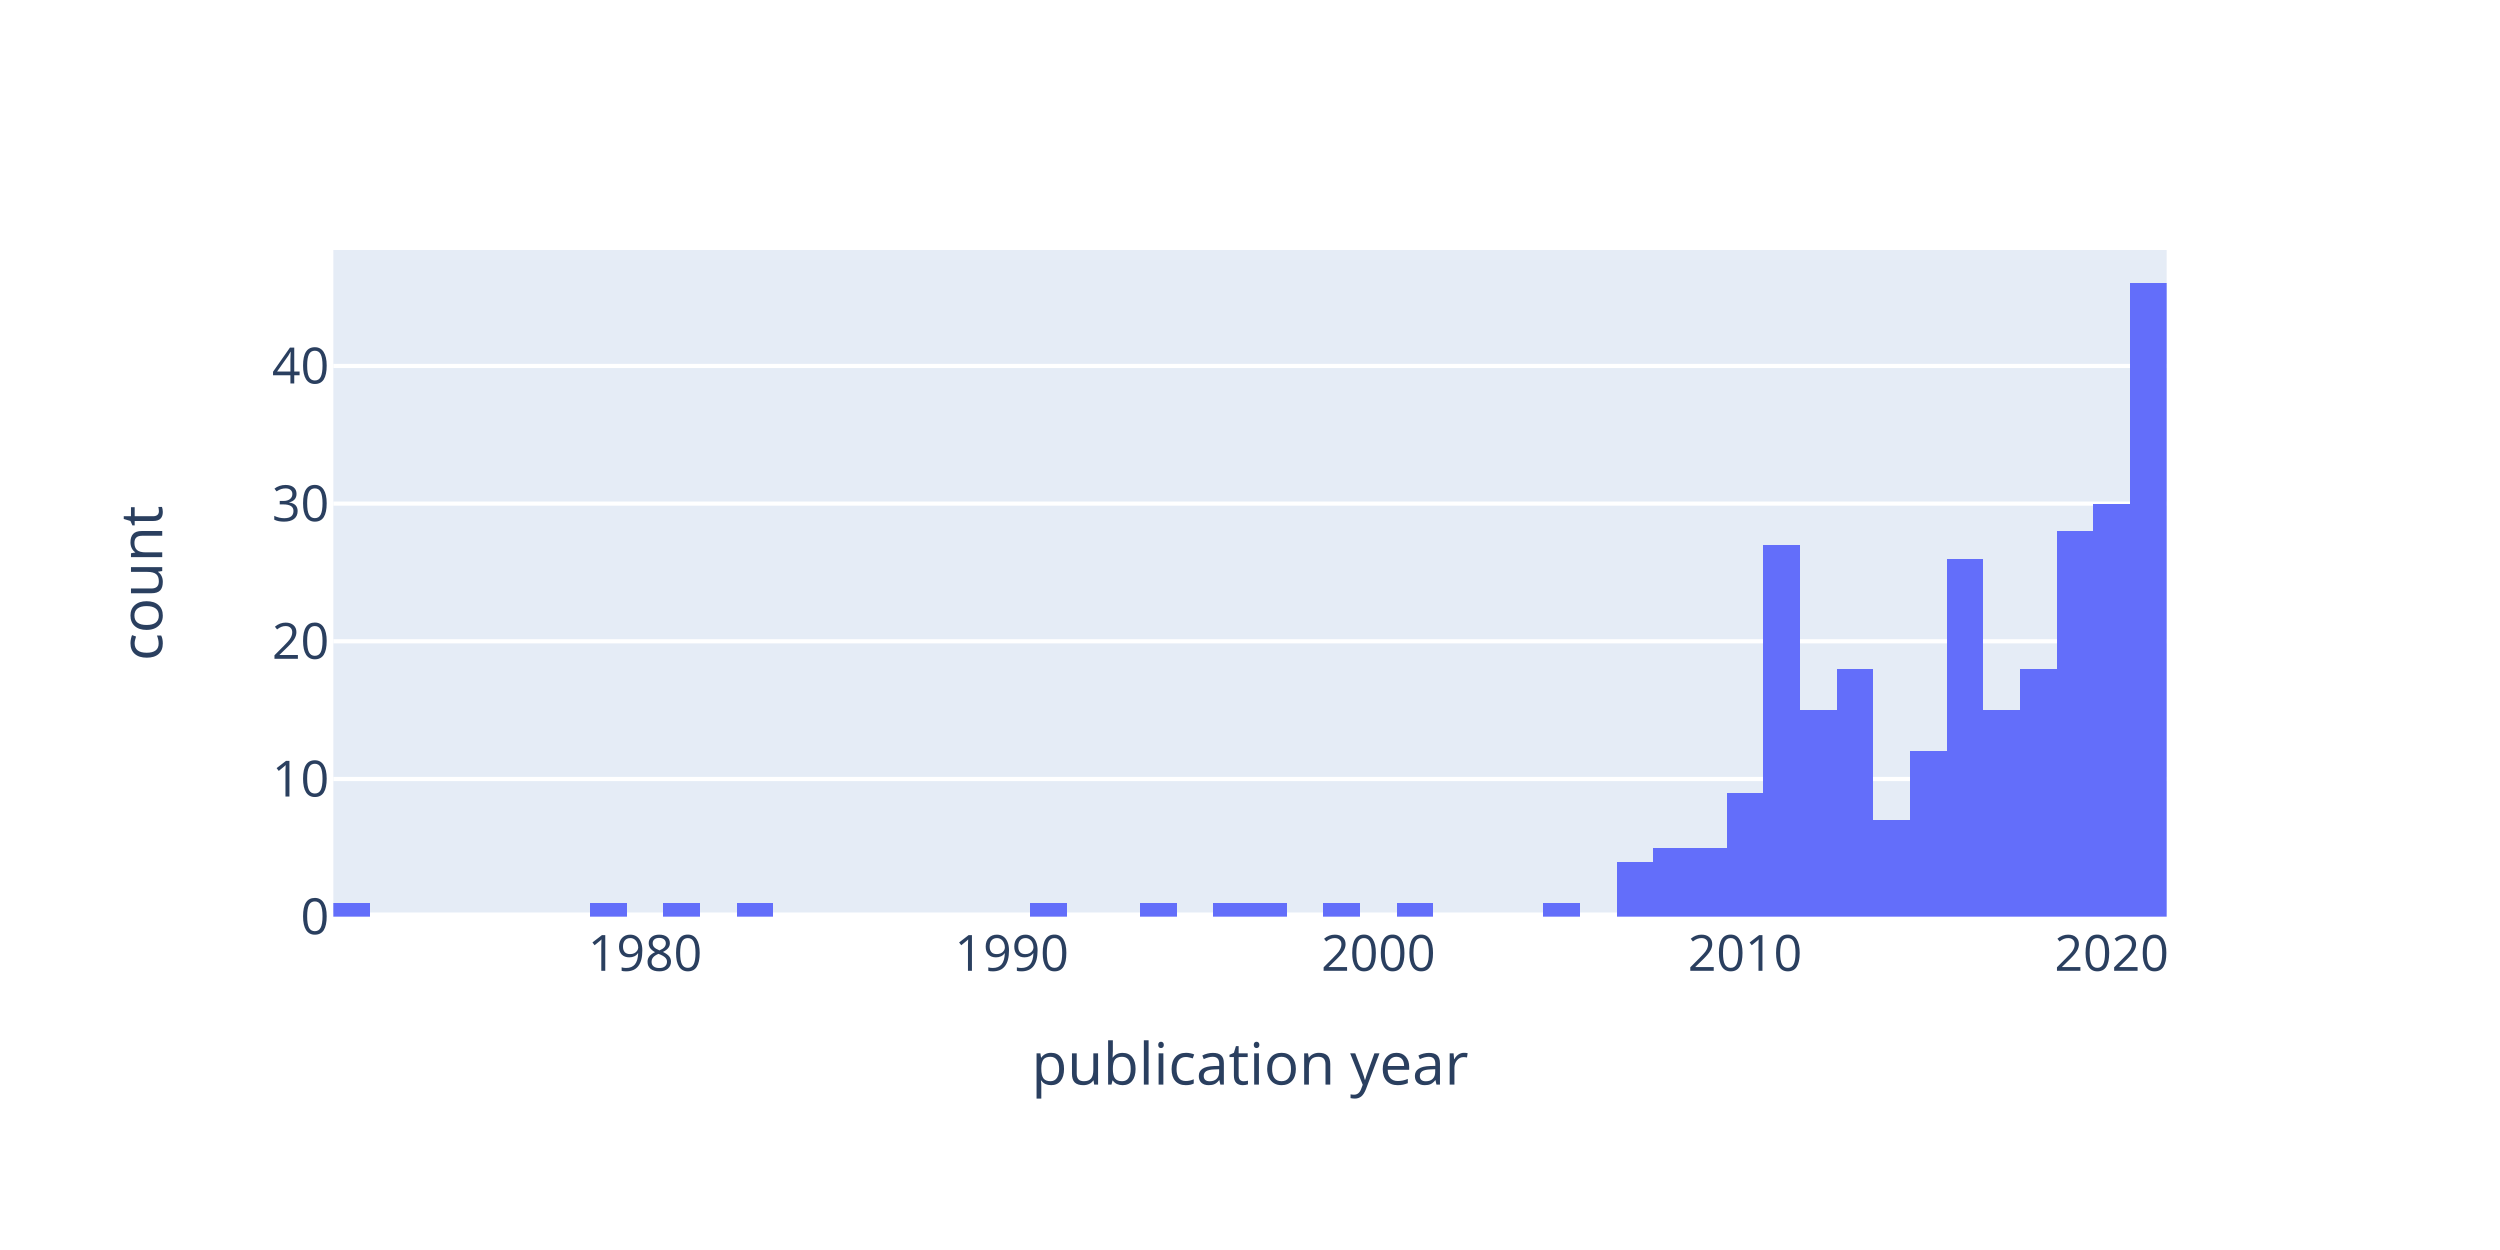
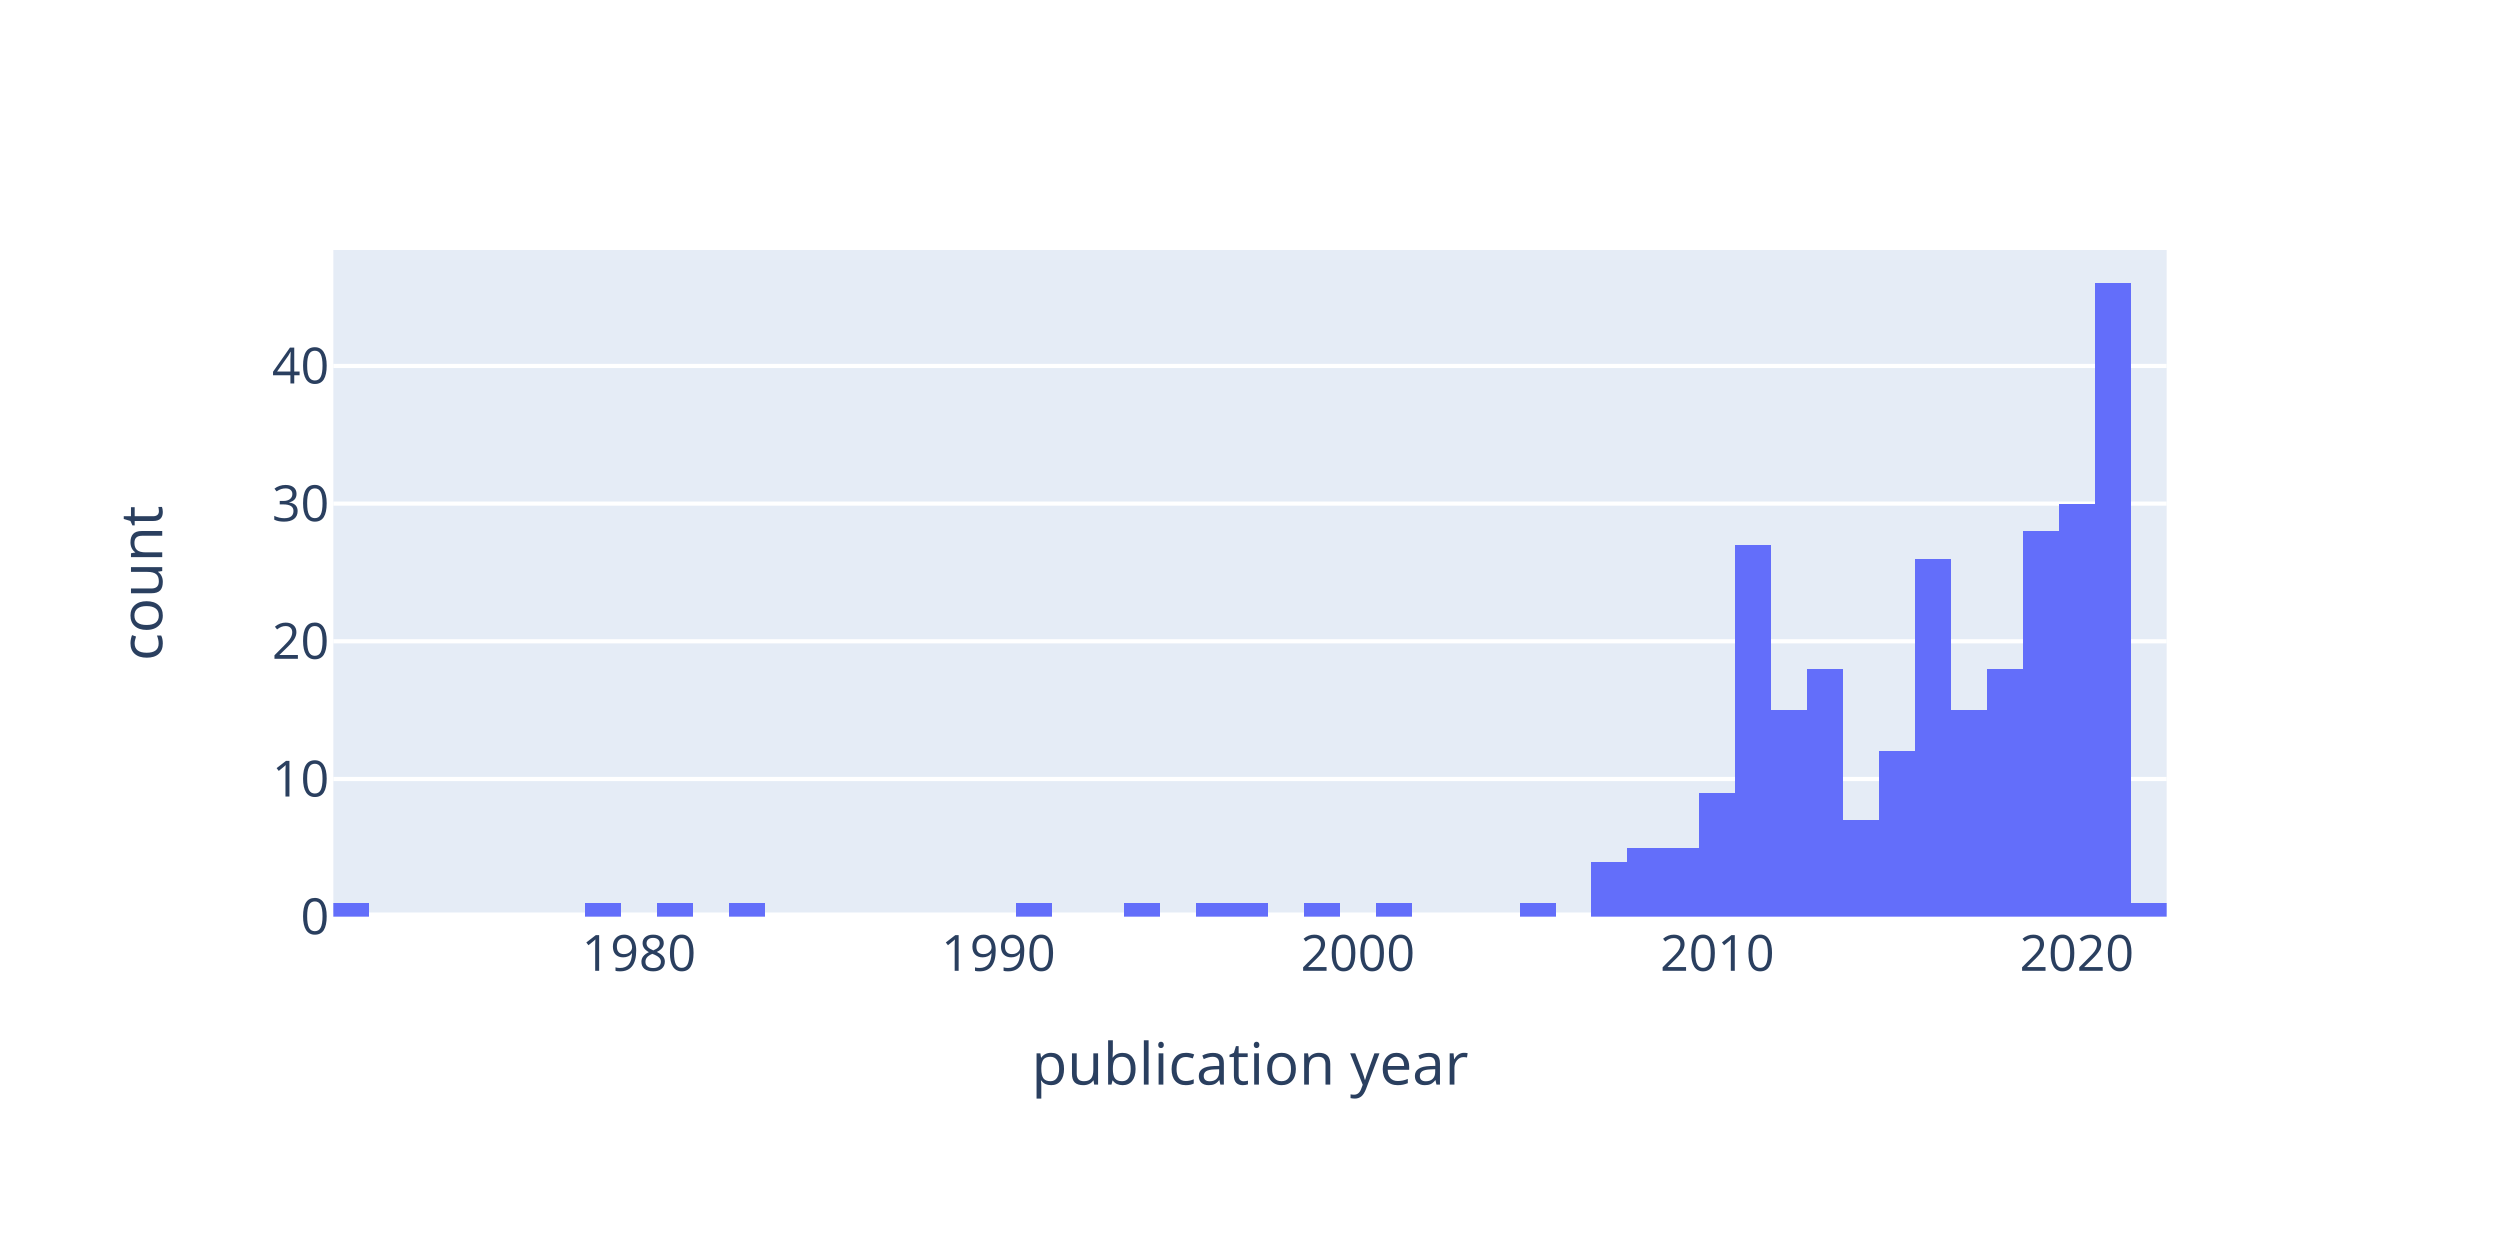
<svg xmlns="http://www.w3.org/2000/svg" class="main-svg" width="600" height="300" style="" viewBox="0 0 600 300">
  <rect x="0" y="0" width="600" height="300" style="fill: rgb(255, 255, 255); fill-opacity: 1;" />
-   <defs id="defs-00eebd">
+   <defs id="defs-ab16f6">
    <g class="clips">
-       <clipPath id="clip00eebdxyplot" class="plotclip">
+       <clipPath id="clipab16f6xyplot" class="plotclip">
        <rect width="440" height="160" />
      </clipPath>
-       <clipPath class="axesclip" id="clip00eebdx">
+       <clipPath class="axesclip" id="clipab16f6x">
        <rect x="80" y="0" width="440" height="300" />
      </clipPath>
-       <clipPath class="axesclip" id="clip00eebdy">
+       <clipPath class="axesclip" id="clipab16f6y">
        <rect x="0" y="60" width="600" height="160" />
      </clipPath>
-       <clipPath class="axesclip" id="clip00eebdxy">
+       <clipPath class="axesclip" id="clipab16f6xy">
        <rect x="80" y="60" width="440" height="160" />
      </clipPath>
    </g>
    <g class="gradients" />
    <g class="patterns" />
  </defs>
  <g class="bglayer">
    <rect class="bg" x="80" y="60" width="440" height="160" style="fill: rgb(229, 236, 246); fill-opacity: 1; stroke-width: 0;" />
  </g>
  <g class="layer-below">
    <g class="imagelayer" />
    <g class="shapelayer" />
  </g>
  <g class="cartesianlayer">
    <g class="subplot xy">
      <g class="layer-subplot">
        <g class="shapelayer" />
        <g class="imagelayer" />
      </g>
      <g class="minor-gridlayer">
        <g class="x" />
        <g class="y" />
      </g>
      <g class="gridlayer">
        <g class="x" />
        <g class="y">
          <path class="ygrid crisp" transform="translate(0,186.96)" d="M80,0h440" style="stroke: rgb(255, 255, 255); stroke-opacity: 1; stroke-width: 1px;" />
          <path class="ygrid crisp" transform="translate(0,153.91)" d="M80,0h440" style="stroke: rgb(255, 255, 255); stroke-opacity: 1; stroke-width: 1px;" />
          <path class="ygrid crisp" transform="translate(0,120.87)" d="M80,0h440" style="stroke: rgb(255, 255, 255); stroke-opacity: 1; stroke-width: 1px;" />
          <path class="ygrid crisp" transform="translate(0,87.83)" d="M80,0h440" style="stroke: rgb(255, 255, 255); stroke-opacity: 1; stroke-width: 1px;" />
        </g>
      </g>
      <g class="zerolinelayer">
        <path class="yzl zl crisp" transform="translate(0,220)" d="M80,0h440" style="stroke: rgb(255, 255, 255); stroke-opacity: 1; stroke-width: 2px;" />
      </g>
      <path class="xlines-below" />
      <path class="ylines-below" />
      <g class="overlines-below" />
      <g class="xaxislayer-below" />
      <g class="yaxislayer-below" />
      <g class="overaxes-below" />
-       <g class="plot" transform="translate(80,60)" clip-path="url(#clip00eebdxyplot)">
+       <g class="plot" transform="translate(80,60)" clip-path="url(#clipab16f6xyplot)">
        <g class="barlayer mlayer">
          <g class="trace bars" shape-rendering="crispEdges" style="opacity: 1;">
            <g class="points">
              <g class="point">
-                 <path d="M0,160V156.7H8.8V160Z" style="vector-effect: non-scaling-stroke; opacity: 1; stroke-width: 0px; fill: rgb(99, 110, 250); fill-opacity: 1;" />
-               </g>
-               <g class="point">
-                 <path d="M0,0Z" style="vector-effect: non-scaling-stroke; opacity: 1; stroke-width: 0px; fill: rgb(99, 110, 250); fill-opacity: 1;" />
-               </g>
-               <g class="point">
-                 <path d="M0,0Z" style="vector-effect: non-scaling-stroke; opacity: 1; stroke-width: 0px; fill: rgb(99, 110, 250); fill-opacity: 1;" />
-               </g>
-               <g class="point">
-                 <path d="M0,0Z" style="vector-effect: non-scaling-stroke; opacity: 1; stroke-width: 0px; fill: rgb(99, 110, 250); fill-opacity: 1;" />
-               </g>
-               <g class="point">
-                 <path d="M0,0Z" style="vector-effect: non-scaling-stroke; opacity: 1; stroke-width: 0px; fill: rgb(99, 110, 250); fill-opacity: 1;" />
-               </g>
-               <g class="point">
-                 <path d="M0,0Z" style="vector-effect: non-scaling-stroke; opacity: 1; stroke-width: 0px; fill: rgb(99, 110, 250); fill-opacity: 1;" />
-               </g>
-               <g class="point">
-                 <path d="M0,0Z" style="vector-effect: non-scaling-stroke; opacity: 1; stroke-width: 0px; fill: rgb(99, 110, 250); fill-opacity: 1;" />
-               </g>
-               <g class="point">
-                 <path d="M61.6,160V156.7H70.4V160Z" style="vector-effect: non-scaling-stroke; opacity: 1; stroke-width: 0px; fill: rgb(99, 110, 250); fill-opacity: 1;" />
-               </g>
-               <g class="point">
-                 <path d="M0,0Z" style="vector-effect: non-scaling-stroke; opacity: 1; stroke-width: 0px; fill: rgb(99, 110, 250); fill-opacity: 1;" />
-               </g>
-               <g class="point">
-                 <path d="M79.2,160V156.7H88V160Z" style="vector-effect: non-scaling-stroke; opacity: 1; stroke-width: 0px; fill: rgb(99, 110, 250); fill-opacity: 1;" />
-               </g>
-               <g class="point">
-                 <path d="M0,0Z" style="vector-effect: non-scaling-stroke; opacity: 1; stroke-width: 0px; fill: rgb(99, 110, 250); fill-opacity: 1;" />
-               </g>
-               <g class="point">
-                 <path d="M96.8,160V156.7H105.6V160Z" style="vector-effect: non-scaling-stroke; opacity: 1; stroke-width: 0px; fill: rgb(99, 110, 250); fill-opacity: 1;" />
-               </g>
-               <g class="point">
-                 <path d="M0,0Z" style="vector-effect: non-scaling-stroke; opacity: 1; stroke-width: 0px; fill: rgb(99, 110, 250); fill-opacity: 1;" />
-               </g>
-               <g class="point">
-                 <path d="M0,0Z" style="vector-effect: non-scaling-stroke; opacity: 1; stroke-width: 0px; fill: rgb(99, 110, 250); fill-opacity: 1;" />
-               </g>
-               <g class="point">
-                 <path d="M0,0Z" style="vector-effect: non-scaling-stroke; opacity: 1; stroke-width: 0px; fill: rgb(99, 110, 250); fill-opacity: 1;" />
-               </g>
-               <g class="point">
-                 <path d="M0,0Z" style="vector-effect: non-scaling-stroke; opacity: 1; stroke-width: 0px; fill: rgb(99, 110, 250); fill-opacity: 1;" />
-               </g>
-               <g class="point">
-                 <path d="M0,0Z" style="vector-effect: non-scaling-stroke; opacity: 1; stroke-width: 0px; fill: rgb(99, 110, 250); fill-opacity: 1;" />
-               </g>
-               <g class="point">
-                 <path d="M0,0Z" style="vector-effect: non-scaling-stroke; opacity: 1; stroke-width: 0px; fill: rgb(99, 110, 250); fill-opacity: 1;" />
-               </g>
-               <g class="point">
-                 <path d="M0,0Z" style="vector-effect: non-scaling-stroke; opacity: 1; stroke-width: 0px; fill: rgb(99, 110, 250); fill-opacity: 1;" />
-               </g>
-               <g class="point">
-                 <path d="M167.2,160V156.7H176V160Z" style="vector-effect: non-scaling-stroke; opacity: 1; stroke-width: 0px; fill: rgb(99, 110, 250); fill-opacity: 1;" />
-               </g>
-               <g class="point">
-                 <path d="M0,0Z" style="vector-effect: non-scaling-stroke; opacity: 1; stroke-width: 0px; fill: rgb(99, 110, 250); fill-opacity: 1;" />
-               </g>
-               <g class="point">
-                 <path d="M0,0Z" style="vector-effect: non-scaling-stroke; opacity: 1; stroke-width: 0px; fill: rgb(99, 110, 250); fill-opacity: 1;" />
-               </g>
-               <g class="point">
-                 <path d="M193.6,160V156.7H202.4V160Z" style="vector-effect: non-scaling-stroke; opacity: 1; stroke-width: 0px; fill: rgb(99, 110, 250); fill-opacity: 1;" />
-               </g>
-               <g class="point">
-                 <path d="M0,0Z" style="vector-effect: non-scaling-stroke; opacity: 1; stroke-width: 0px; fill: rgb(99, 110, 250); fill-opacity: 1;" />
-               </g>
-               <g class="point">
-                 <path d="M211.2,160V156.7H220V160Z" style="vector-effect: non-scaling-stroke; opacity: 1; stroke-width: 0px; fill: rgb(99, 110, 250); fill-opacity: 1;" />
-               </g>
-               <g class="point">
-                 <path d="M220,160V156.7H228.8V160Z" style="vector-effect: non-scaling-stroke; opacity: 1; stroke-width: 0px; fill: rgb(99, 110, 250); fill-opacity: 1;" />
-               </g>
-               <g class="point">
-                 <path d="M0,0Z" style="vector-effect: non-scaling-stroke; opacity: 1; stroke-width: 0px; fill: rgb(99, 110, 250); fill-opacity: 1;" />
-               </g>
-               <g class="point">
-                 <path d="M237.6,160V156.7H246.4V160Z" style="vector-effect: non-scaling-stroke; opacity: 1; stroke-width: 0px; fill: rgb(99, 110, 250); fill-opacity: 1;" />
-               </g>
-               <g class="point">
-                 <path d="M0,0Z" style="vector-effect: non-scaling-stroke; opacity: 1; stroke-width: 0px; fill: rgb(99, 110, 250); fill-opacity: 1;" />
-               </g>
-               <g class="point">
-                 <path d="M255.2,160V156.7H264V160Z" style="vector-effect: non-scaling-stroke; opacity: 1; stroke-width: 0px; fill: rgb(99, 110, 250); fill-opacity: 1;" />
-               </g>
-               <g class="point">
-                 <path d="M0,0Z" style="vector-effect: non-scaling-stroke; opacity: 1; stroke-width: 0px; fill: rgb(99, 110, 250); fill-opacity: 1;" />
-               </g>
-               <g class="point">
-                 <path d="M0,0Z" style="vector-effect: non-scaling-stroke; opacity: 1; stroke-width: 0px; fill: rgb(99, 110, 250); fill-opacity: 1;" />
-               </g>
-               <g class="point">
-                 <path d="M0,0Z" style="vector-effect: non-scaling-stroke; opacity: 1; stroke-width: 0px; fill: rgb(99, 110, 250); fill-opacity: 1;" />
-               </g>
-               <g class="point">
-                 <path d="M290.4,160V156.7H299.2V160Z" style="vector-effect: non-scaling-stroke; opacity: 1; stroke-width: 0px; fill: rgb(99, 110, 250); fill-opacity: 1;" />
-               </g>
-               <g class="point">
-                 <path d="M0,0Z" style="vector-effect: non-scaling-stroke; opacity: 1; stroke-width: 0px; fill: rgb(99, 110, 250); fill-opacity: 1;" />
-               </g>
-               <g class="point">
-                 <path d="M308,160V146.78H316.8V160Z" style="vector-effect: non-scaling-stroke; opacity: 1; stroke-width: 0px; fill: rgb(99, 110, 250); fill-opacity: 1;" />
-               </g>
-               <g class="point">
-                 <path d="M316.8,160V143.48H325.6V160Z" style="vector-effect: non-scaling-stroke; opacity: 1; stroke-width: 0px; fill: rgb(99, 110, 250); fill-opacity: 1;" />
-               </g>
-               <g class="point">
-                 <path d="M325.6,160V143.48H334.4V160Z" style="vector-effect: non-scaling-stroke; opacity: 1; stroke-width: 0px; fill: rgb(99, 110, 250); fill-opacity: 1;" />
-               </g>
-               <g class="point">
-                 <path d="M334.4,160V130.26H343.2V160Z" style="vector-effect: non-scaling-stroke; opacity: 1; stroke-width: 0px; fill: rgb(99, 110, 250); fill-opacity: 1;" />
-               </g>
-               <g class="point">
-                 <path d="M343.2,160V70.78H352V160Z" style="vector-effect: non-scaling-stroke; opacity: 1; stroke-width: 0px; fill: rgb(99, 110, 250); fill-opacity: 1;" />
-               </g>
-               <g class="point">
-                 <path d="M352,160V110.43H360.8V160Z" style="vector-effect: non-scaling-stroke; opacity: 1; stroke-width: 0px; fill: rgb(99, 110, 250); fill-opacity: 1;" />
-               </g>
-               <g class="point">
-                 <path d="M360.8,160V100.52H369.6V160Z" style="vector-effect: non-scaling-stroke; opacity: 1; stroke-width: 0px; fill: rgb(99, 110, 250); fill-opacity: 1;" />
-               </g>
-               <g class="point">
-                 <path d="M369.6,160V136.87H378.4V160Z" style="vector-effect: non-scaling-stroke; opacity: 1; stroke-width: 0px; fill: rgb(99, 110, 250); fill-opacity: 1;" />
-               </g>
-               <g class="point">
-                 <path d="M378.4,160V120.35H387.2V160Z" style="vector-effect: non-scaling-stroke; opacity: 1; stroke-width: 0px; fill: rgb(99, 110, 250); fill-opacity: 1;" />
-               </g>
-               <g class="point">
-                 <path d="M387.2,160V74.09H396V160Z" style="vector-effect: non-scaling-stroke; opacity: 1; stroke-width: 0px; fill: rgb(99, 110, 250); fill-opacity: 1;" />
-               </g>
-               <g class="point">
-                 <path d="M396,160V110.43H404.8V160Z" style="vector-effect: non-scaling-stroke; opacity: 1; stroke-width: 0px; fill: rgb(99, 110, 250); fill-opacity: 1;" />
-               </g>
-               <g class="point">
-                 <path d="M404.8,160V100.52H413.6V160Z" style="vector-effect: non-scaling-stroke; opacity: 1; stroke-width: 0px; fill: rgb(99, 110, 250); fill-opacity: 1;" />
-               </g>
-               <g class="point">
-                 <path d="M413.6,160V67.48H422.4V160Z" style="vector-effect: non-scaling-stroke; opacity: 1; stroke-width: 0px; fill: rgb(99, 110, 250); fill-opacity: 1;" />
-               </g>
-               <g class="point">
-                 <path d="M422.4,160V60.87H431.2V160Z" style="vector-effect: non-scaling-stroke; opacity: 1; stroke-width: 0px; fill: rgb(99, 110, 250); fill-opacity: 1;" />
-               </g>
-               <g class="point">
-                 <path d="M431.2,160V8H440V160Z" style="vector-effect: non-scaling-stroke; opacity: 1; stroke-width: 0px; fill: rgb(99, 110, 250); fill-opacity: 1;" />
+                 <path d="M0,160V156.7H8.63V160Z" style="vector-effect: non-scaling-stroke; opacity: 1; stroke-width: 0px; fill: rgb(99, 110, 250); fill-opacity: 1;" />
+               </g>
+               <g class="point">
+                 <path d="M0,0Z" style="vector-effect: non-scaling-stroke; opacity: 1; stroke-width: 0px; fill: rgb(99, 110, 250); fill-opacity: 1;" />
+               </g>
+               <g class="point">
+                 <path d="M0,0Z" style="vector-effect: non-scaling-stroke; opacity: 1; stroke-width: 0px; fill: rgb(99, 110, 250); fill-opacity: 1;" />
+               </g>
+               <g class="point">
+                 <path d="M0,0Z" style="vector-effect: non-scaling-stroke; opacity: 1; stroke-width: 0px; fill: rgb(99, 110, 250); fill-opacity: 1;" />
+               </g>
+               <g class="point">
+                 <path d="M0,0Z" style="vector-effect: non-scaling-stroke; opacity: 1; stroke-width: 0px; fill: rgb(99, 110, 250); fill-opacity: 1;" />
+               </g>
+               <g class="point">
+                 <path d="M0,0Z" style="vector-effect: non-scaling-stroke; opacity: 1; stroke-width: 0px; fill: rgb(99, 110, 250); fill-opacity: 1;" />
+               </g>
+               <g class="point">
+                 <path d="M0,0Z" style="vector-effect: non-scaling-stroke; opacity: 1; stroke-width: 0px; fill: rgb(99, 110, 250); fill-opacity: 1;" />
+               </g>
+               <g class="point">
+                 <path d="M60.39,160V156.7H69.02V160Z" style="vector-effect: non-scaling-stroke; opacity: 1; stroke-width: 0px; fill: rgb(99, 110, 250); fill-opacity: 1;" />
+               </g>
+               <g class="point">
+                 <path d="M0,0Z" style="vector-effect: non-scaling-stroke; opacity: 1; stroke-width: 0px; fill: rgb(99, 110, 250); fill-opacity: 1;" />
+               </g>
+               <g class="point">
+                 <path d="M77.65,160V156.7H86.27V160Z" style="vector-effect: non-scaling-stroke; opacity: 1; stroke-width: 0px; fill: rgb(99, 110, 250); fill-opacity: 1;" />
+               </g>
+               <g class="point">
+                 <path d="M0,0Z" style="vector-effect: non-scaling-stroke; opacity: 1; stroke-width: 0px; fill: rgb(99, 110, 250); fill-opacity: 1;" />
+               </g>
+               <g class="point">
+                 <path d="M94.9,160V156.7H103.53V160Z" style="vector-effect: non-scaling-stroke; opacity: 1; stroke-width: 0px; fill: rgb(99, 110, 250); fill-opacity: 1;" />
+               </g>
+               <g class="point">
+                 <path d="M0,0Z" style="vector-effect: non-scaling-stroke; opacity: 1; stroke-width: 0px; fill: rgb(99, 110, 250); fill-opacity: 1;" />
+               </g>
+               <g class="point">
+                 <path d="M0,0Z" style="vector-effect: non-scaling-stroke; opacity: 1; stroke-width: 0px; fill: rgb(99, 110, 250); fill-opacity: 1;" />
+               </g>
+               <g class="point">
+                 <path d="M0,0Z" style="vector-effect: non-scaling-stroke; opacity: 1; stroke-width: 0px; fill: rgb(99, 110, 250); fill-opacity: 1;" />
+               </g>
+               <g class="point">
+                 <path d="M0,0Z" style="vector-effect: non-scaling-stroke; opacity: 1; stroke-width: 0px; fill: rgb(99, 110, 250); fill-opacity: 1;" />
+               </g>
+               <g class="point">
+                 <path d="M0,0Z" style="vector-effect: non-scaling-stroke; opacity: 1; stroke-width: 0px; fill: rgb(99, 110, 250); fill-opacity: 1;" />
+               </g>
+               <g class="point">
+                 <path d="M0,0Z" style="vector-effect: non-scaling-stroke; opacity: 1; stroke-width: 0px; fill: rgb(99, 110, 250); fill-opacity: 1;" />
+               </g>
+               <g class="point">
+                 <path d="M0,0Z" style="vector-effect: non-scaling-stroke; opacity: 1; stroke-width: 0px; fill: rgb(99, 110, 250); fill-opacity: 1;" />
+               </g>
+               <g class="point">
+                 <path d="M163.92,160V156.7H172.55V160Z" style="vector-effect: non-scaling-stroke; opacity: 1; stroke-width: 0px; fill: rgb(99, 110, 250); fill-opacity: 1;" />
+               </g>
+               <g class="point">
+                 <path d="M0,0Z" style="vector-effect: non-scaling-stroke; opacity: 1; stroke-width: 0px; fill: rgb(99, 110, 250); fill-opacity: 1;" />
+               </g>
+               <g class="point">
+                 <path d="M0,0Z" style="vector-effect: non-scaling-stroke; opacity: 1; stroke-width: 0px; fill: rgb(99, 110, 250); fill-opacity: 1;" />
+               </g>
+               <g class="point">
+                 <path d="M189.8,160V156.7H198.43V160Z" style="vector-effect: non-scaling-stroke; opacity: 1; stroke-width: 0px; fill: rgb(99, 110, 250); fill-opacity: 1;" />
+               </g>
+               <g class="point">
+                 <path d="M0,0Z" style="vector-effect: non-scaling-stroke; opacity: 1; stroke-width: 0px; fill: rgb(99, 110, 250); fill-opacity: 1;" />
+               </g>
+               <g class="point">
+                 <path d="M207.06,160V156.7H215.69V160Z" style="vector-effect: non-scaling-stroke; opacity: 1; stroke-width: 0px; fill: rgb(99, 110, 250); fill-opacity: 1;" />
+               </g>
+               <g class="point">
+                 <path d="M215.69,160V156.7H224.31V160Z" style="vector-effect: non-scaling-stroke; opacity: 1; stroke-width: 0px; fill: rgb(99, 110, 250); fill-opacity: 1;" />
+               </g>
+               <g class="point">
+                 <path d="M0,0Z" style="vector-effect: non-scaling-stroke; opacity: 1; stroke-width: 0px; fill: rgb(99, 110, 250); fill-opacity: 1;" />
+               </g>
+               <g class="point">
+                 <path d="M232.94,160V156.7H241.57V160Z" style="vector-effect: non-scaling-stroke; opacity: 1; stroke-width: 0px; fill: rgb(99, 110, 250); fill-opacity: 1;" />
+               </g>
+               <g class="point">
+                 <path d="M0,0Z" style="vector-effect: non-scaling-stroke; opacity: 1; stroke-width: 0px; fill: rgb(99, 110, 250); fill-opacity: 1;" />
+               </g>
+               <g class="point">
+                 <path d="M250.2,160V156.7H258.82V160Z" style="vector-effect: non-scaling-stroke; opacity: 1; stroke-width: 0px; fill: rgb(99, 110, 250); fill-opacity: 1;" />
+               </g>
+               <g class="point">
+                 <path d="M0,0Z" style="vector-effect: non-scaling-stroke; opacity: 1; stroke-width: 0px; fill: rgb(99, 110, 250); fill-opacity: 1;" />
+               </g>
+               <g class="point">
+                 <path d="M0,0Z" style="vector-effect: non-scaling-stroke; opacity: 1; stroke-width: 0px; fill: rgb(99, 110, 250); fill-opacity: 1;" />
+               </g>
+               <g class="point">
+                 <path d="M0,0Z" style="vector-effect: non-scaling-stroke; opacity: 1; stroke-width: 0px; fill: rgb(99, 110, 250); fill-opacity: 1;" />
+               </g>
+               <g class="point">
+                 <path d="M284.71,160V156.7H293.33V160Z" style="vector-effect: non-scaling-stroke; opacity: 1; stroke-width: 0px; fill: rgb(99, 110, 250); fill-opacity: 1;" />
+               </g>
+               <g class="point">
+                 <path d="M0,0Z" style="vector-effect: non-scaling-stroke; opacity: 1; stroke-width: 0px; fill: rgb(99, 110, 250); fill-opacity: 1;" />
+               </g>
+               <g class="point">
+                 <path d="M301.96,160V146.78H310.59V160Z" style="vector-effect: non-scaling-stroke; opacity: 1; stroke-width: 0px; fill: rgb(99, 110, 250); fill-opacity: 1;" />
+               </g>
+               <g class="point">
+                 <path d="M310.59,160V143.48H319.22V160Z" style="vector-effect: non-scaling-stroke; opacity: 1; stroke-width: 0px; fill: rgb(99, 110, 250); fill-opacity: 1;" />
+               </g>
+               <g class="point">
+                 <path d="M319.22,160V143.48H327.84V160Z" style="vector-effect: non-scaling-stroke; opacity: 1; stroke-width: 0px; fill: rgb(99, 110, 250); fill-opacity: 1;" />
+               </g>
+               <g class="point">
+                 <path d="M327.84,160V130.26H336.47V160Z" style="vector-effect: non-scaling-stroke; opacity: 1; stroke-width: 0px; fill: rgb(99, 110, 250); fill-opacity: 1;" />
+               </g>
+               <g class="point">
+                 <path d="M336.47,160V70.78H345.1V160Z" style="vector-effect: non-scaling-stroke; opacity: 1; stroke-width: 0px; fill: rgb(99, 110, 250); fill-opacity: 1;" />
+               </g>
+               <g class="point">
+                 <path d="M345.1,160V110.43H353.73V160Z" style="vector-effect: non-scaling-stroke; opacity: 1; stroke-width: 0px; fill: rgb(99, 110, 250); fill-opacity: 1;" />
+               </g>
+               <g class="point">
+                 <path d="M353.73,160V100.52H362.35V160Z" style="vector-effect: non-scaling-stroke; opacity: 1; stroke-width: 0px; fill: rgb(99, 110, 250); fill-opacity: 1;" />
+               </g>
+               <g class="point">
+                 <path d="M362.35,160V136.87H370.98V160Z" style="vector-effect: non-scaling-stroke; opacity: 1; stroke-width: 0px; fill: rgb(99, 110, 250); fill-opacity: 1;" />
+               </g>
+               <g class="point">
+                 <path d="M370.98,160V120.35H379.61V160Z" style="vector-effect: non-scaling-stroke; opacity: 1; stroke-width: 0px; fill: rgb(99, 110, 250); fill-opacity: 1;" />
+               </g>
+               <g class="point">
+                 <path d="M379.61,160V74.09H388.24V160Z" style="vector-effect: non-scaling-stroke; opacity: 1; stroke-width: 0px; fill: rgb(99, 110, 250); fill-opacity: 1;" />
+               </g>
+               <g class="point">
+                 <path d="M388.24,160V110.43H396.86V160Z" style="vector-effect: non-scaling-stroke; opacity: 1; stroke-width: 0px; fill: rgb(99, 110, 250); fill-opacity: 1;" />
+               </g>
+               <g class="point">
+                 <path d="M396.86,160V100.52H405.49V160Z" style="vector-effect: non-scaling-stroke; opacity: 1; stroke-width: 0px; fill: rgb(99, 110, 250); fill-opacity: 1;" />
+               </g>
+               <g class="point">
+                 <path d="M405.49,160V67.48H414.12V160Z" style="vector-effect: non-scaling-stroke; opacity: 1; stroke-width: 0px; fill: rgb(99, 110, 250); fill-opacity: 1;" />
+               </g>
+               <g class="point">
+                 <path d="M414.12,160V60.87H422.75V160Z" style="vector-effect: non-scaling-stroke; opacity: 1; stroke-width: 0px; fill: rgb(99, 110, 250); fill-opacity: 1;" />
+               </g>
+               <g class="point">
+                 <path d="M422.75,160V8H431.37V160Z" style="vector-effect: non-scaling-stroke; opacity: 1; stroke-width: 0px; fill: rgb(99, 110, 250); fill-opacity: 1;" />
+               </g>
+               <g class="point">
+                 <path d="M431.37,160V156.7H440V160Z" style="vector-effect: non-scaling-stroke; opacity: 1; stroke-width: 0px; fill: rgb(99, 110, 250); fill-opacity: 1;" />
              </g>
            </g>
          </g>
        </g>
      </g>
      <g class="overplot" />
      <path class="xlines-above crisp" d="M0,0" style="fill: none;" />
      <path class="ylines-above crisp" d="M0,0" style="fill: none;" />
      <g class="overlines-above" />
      <g class="xaxislayer-above">
        <g class="xtick">
-           <text text-anchor="middle" x="0" y="233" transform="translate(154.8,0)" style="font-family: 'Open Sans', verdana, arial, sans-serif; font-size: 12px; fill: rgb(42, 63, 95); fill-opacity: 1; white-space: pre; opacity: 1;">1980</text>
-         </g>
-         <g class="xtick">
-           <text text-anchor="middle" x="0" y="233" style="font-family: 'Open Sans', verdana, arial, sans-serif; font-size: 12px; fill: rgb(42, 63, 95); fill-opacity: 1; white-space: pre; opacity: 1;" transform="translate(242.8,0)">1990</text>
-         </g>
-         <g class="xtick">
-           <text text-anchor="middle" x="0" y="233" style="font-family: 'Open Sans', verdana, arial, sans-serif; font-size: 12px; fill: rgb(42, 63, 95); fill-opacity: 1; white-space: pre; opacity: 1;" transform="translate(330.8,0)">2000</text>
-         </g>
-         <g class="xtick">
-           <text text-anchor="middle" x="0" y="233" style="font-family: 'Open Sans', verdana, arial, sans-serif; font-size: 12px; fill: rgb(42, 63, 95); fill-opacity: 1; white-space: pre; opacity: 1;" transform="translate(418.8,0)">2010</text>
-         </g>
-         <g class="xtick">
-           <text text-anchor="middle" x="0" y="233" style="font-family: 'Open Sans', verdana, arial, sans-serif; font-size: 12px; fill: rgb(42, 63, 95); fill-opacity: 1; white-space: pre; opacity: 1;" transform="translate(506.8,0)">2020</text>
+           <text text-anchor="middle" x="0" y="233" transform="translate(153.33,0)" style="font-family: 'Open Sans', verdana, arial, sans-serif; font-size: 12px; fill: rgb(42, 63, 95); fill-opacity: 1; white-space: pre; opacity: 1;">1980</text>
+         </g>
+         <g class="xtick">
+           <text text-anchor="middle" x="0" y="233" style="font-family: 'Open Sans', verdana, arial, sans-serif; font-size: 12px; fill: rgb(42, 63, 95); fill-opacity: 1; white-space: pre; opacity: 1;" transform="translate(239.61,0)">1990</text>
+         </g>
+         <g class="xtick">
+           <text text-anchor="middle" x="0" y="233" style="font-family: 'Open Sans', verdana, arial, sans-serif; font-size: 12px; fill: rgb(42, 63, 95); fill-opacity: 1; white-space: pre; opacity: 1;" transform="translate(325.88,0)">2000</text>
+         </g>
+         <g class="xtick">
+           <text text-anchor="middle" x="0" y="233" style="font-family: 'Open Sans', verdana, arial, sans-serif; font-size: 12px; fill: rgb(42, 63, 95); fill-opacity: 1; white-space: pre; opacity: 1;" transform="translate(412.16,0)">2010</text>
+         </g>
+         <g class="xtick">
+           <text text-anchor="middle" x="0" y="233" style="font-family: 'Open Sans', verdana, arial, sans-serif; font-size: 12px; fill: rgb(42, 63, 95); fill-opacity: 1; white-space: pre; opacity: 1;" transform="translate(498.43,0)">2020</text>
        </g>
      </g>
      <g class="yaxislayer-above">
        <g class="ytick">
          <text text-anchor="end" x="79" y="4.2" transform="translate(0,220)" style="font-family: 'Open Sans', verdana, arial, sans-serif; font-size: 12px; fill: rgb(42, 63, 95); fill-opacity: 1; white-space: pre; opacity: 1;">0</text>
        </g>
        <g class="ytick">
          <text text-anchor="end" x="79" y="4.2" style="font-family: 'Open Sans', verdana, arial, sans-serif; font-size: 12px; fill: rgb(42, 63, 95); fill-opacity: 1; white-space: pre; opacity: 1;" transform="translate(0,186.96)">10</text>
        </g>
        <g class="ytick">
          <text text-anchor="end" x="79" y="4.2" style="font-family: 'Open Sans', verdana, arial, sans-serif; font-size: 12px; fill: rgb(42, 63, 95); fill-opacity: 1; white-space: pre; opacity: 1;" transform="translate(0,153.91)">20</text>
        </g>
        <g class="ytick">
          <text text-anchor="end" x="79" y="4.2" style="font-family: 'Open Sans', verdana, arial, sans-serif; font-size: 12px; fill: rgb(42, 63, 95); fill-opacity: 1; white-space: pre; opacity: 1;" transform="translate(0,120.87)">30</text>
        </g>
        <g class="ytick">
          <text text-anchor="end" x="79" y="4.2" style="font-family: 'Open Sans', verdana, arial, sans-serif; font-size: 12px; fill: rgb(42, 63, 95); fill-opacity: 1; white-space: pre; opacity: 1;" transform="translate(0,87.83)">40</text>
        </g>
      </g>
      <g class="overaxes-above" />
    </g>
  </g>
  <g class="polarlayer" />
  <g class="smithlayer" />
  <g class="ternarylayer" />
  <g class="geolayer" />
  <g class="funnelarealayer" />
  <g class="pielayer" />
  <g class="iciclelayer" />
  <g class="treemaplayer" />
  <g class="sunburstlayer" />
  <g class="glimages" />
-   <defs id="topdefs-00eebd">
+   <defs id="topdefs-ab16f6">
    <g class="clips" />
  </defs>
  <g class="layer-above">
    <g class="imagelayer" />
    <g class="shapelayer" />
  </g>
  <g class="infolayer">
    <g class="g-gtitle" />
    <g class="g-xtitle">
      <text class="xtitle" x="300" y="260.3" text-anchor="middle" style="font-family: 'Open Sans', verdana, arial, sans-serif; font-size: 14px; fill: rgb(42, 63, 95); opacity: 1; font-weight: normal; white-space: pre;">publication year</text>
    </g>
    <g class="g-ytitle">
      <text class="ytitle" transform="rotate(-90,38.93438,140)" x="38.934" y="140" text-anchor="middle" style="font-family: 'Open Sans', verdana, arial, sans-serif; font-size: 14px; fill: rgb(42, 63, 95); opacity: 1; font-weight: normal; white-space: pre;">count</text>
    </g>
  </g>
</svg>
